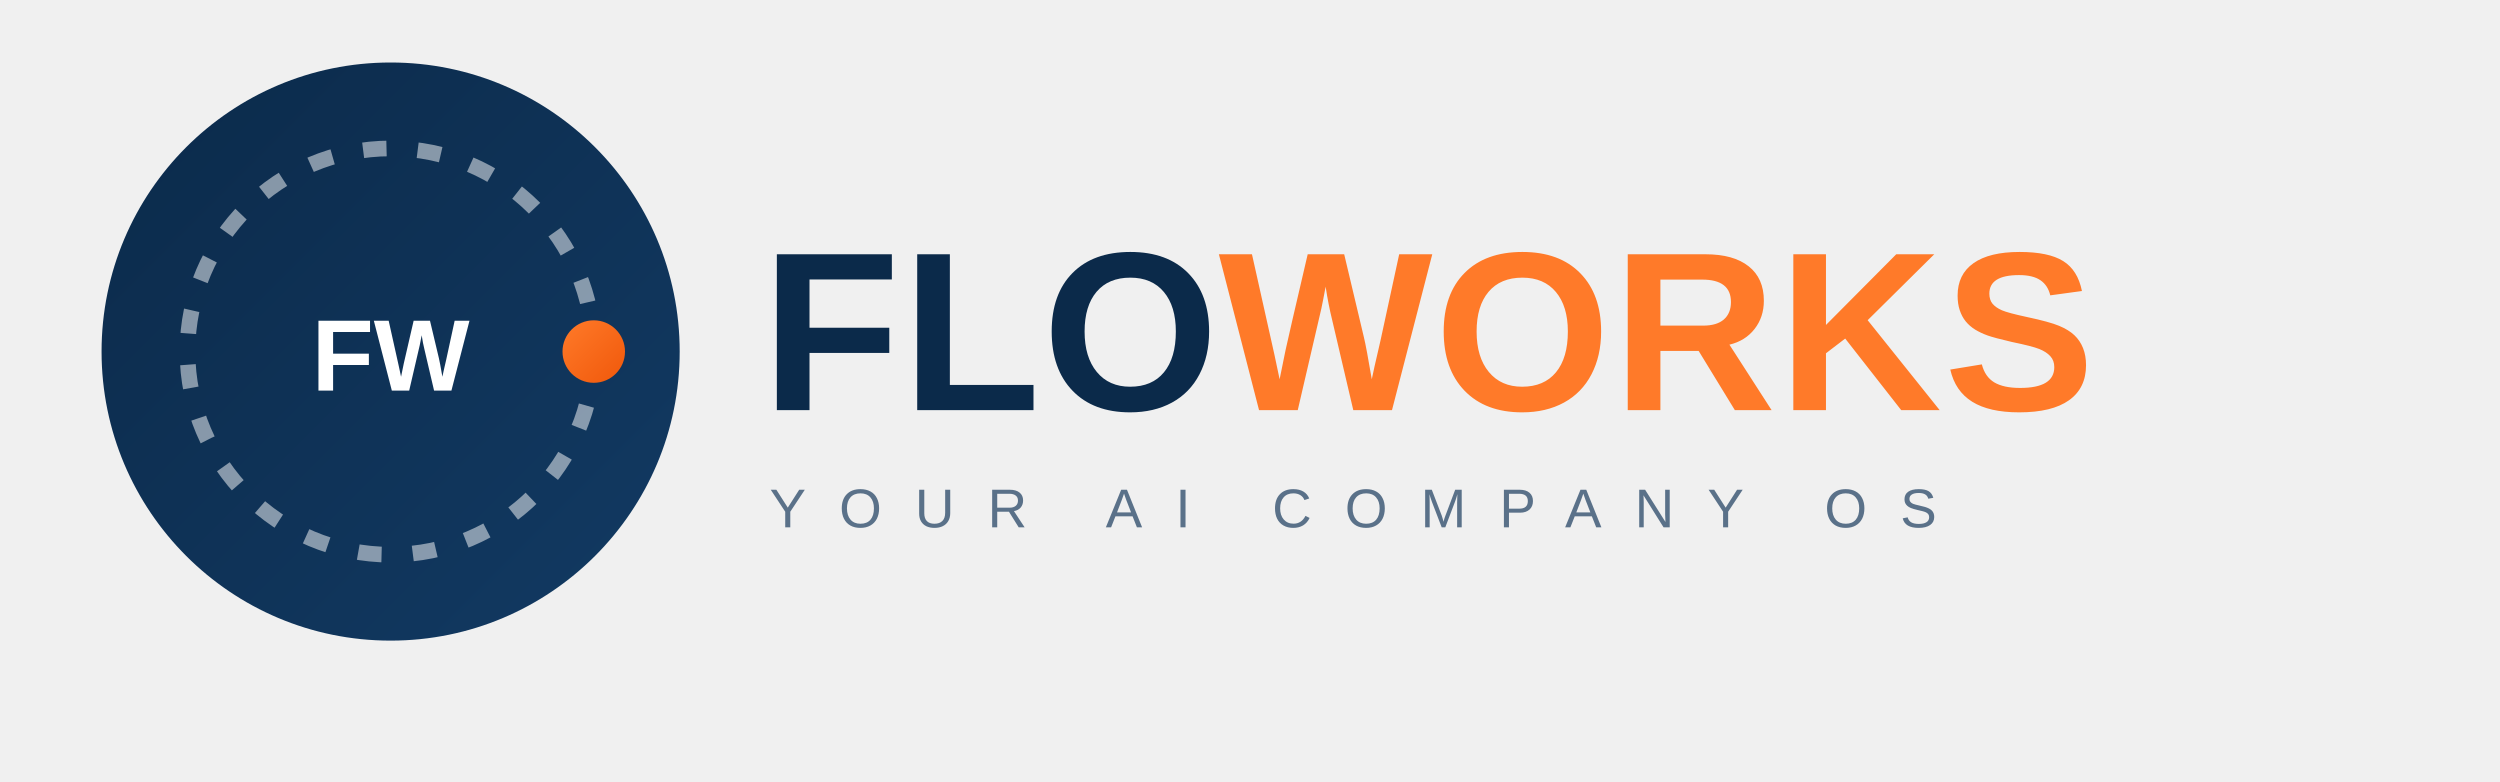
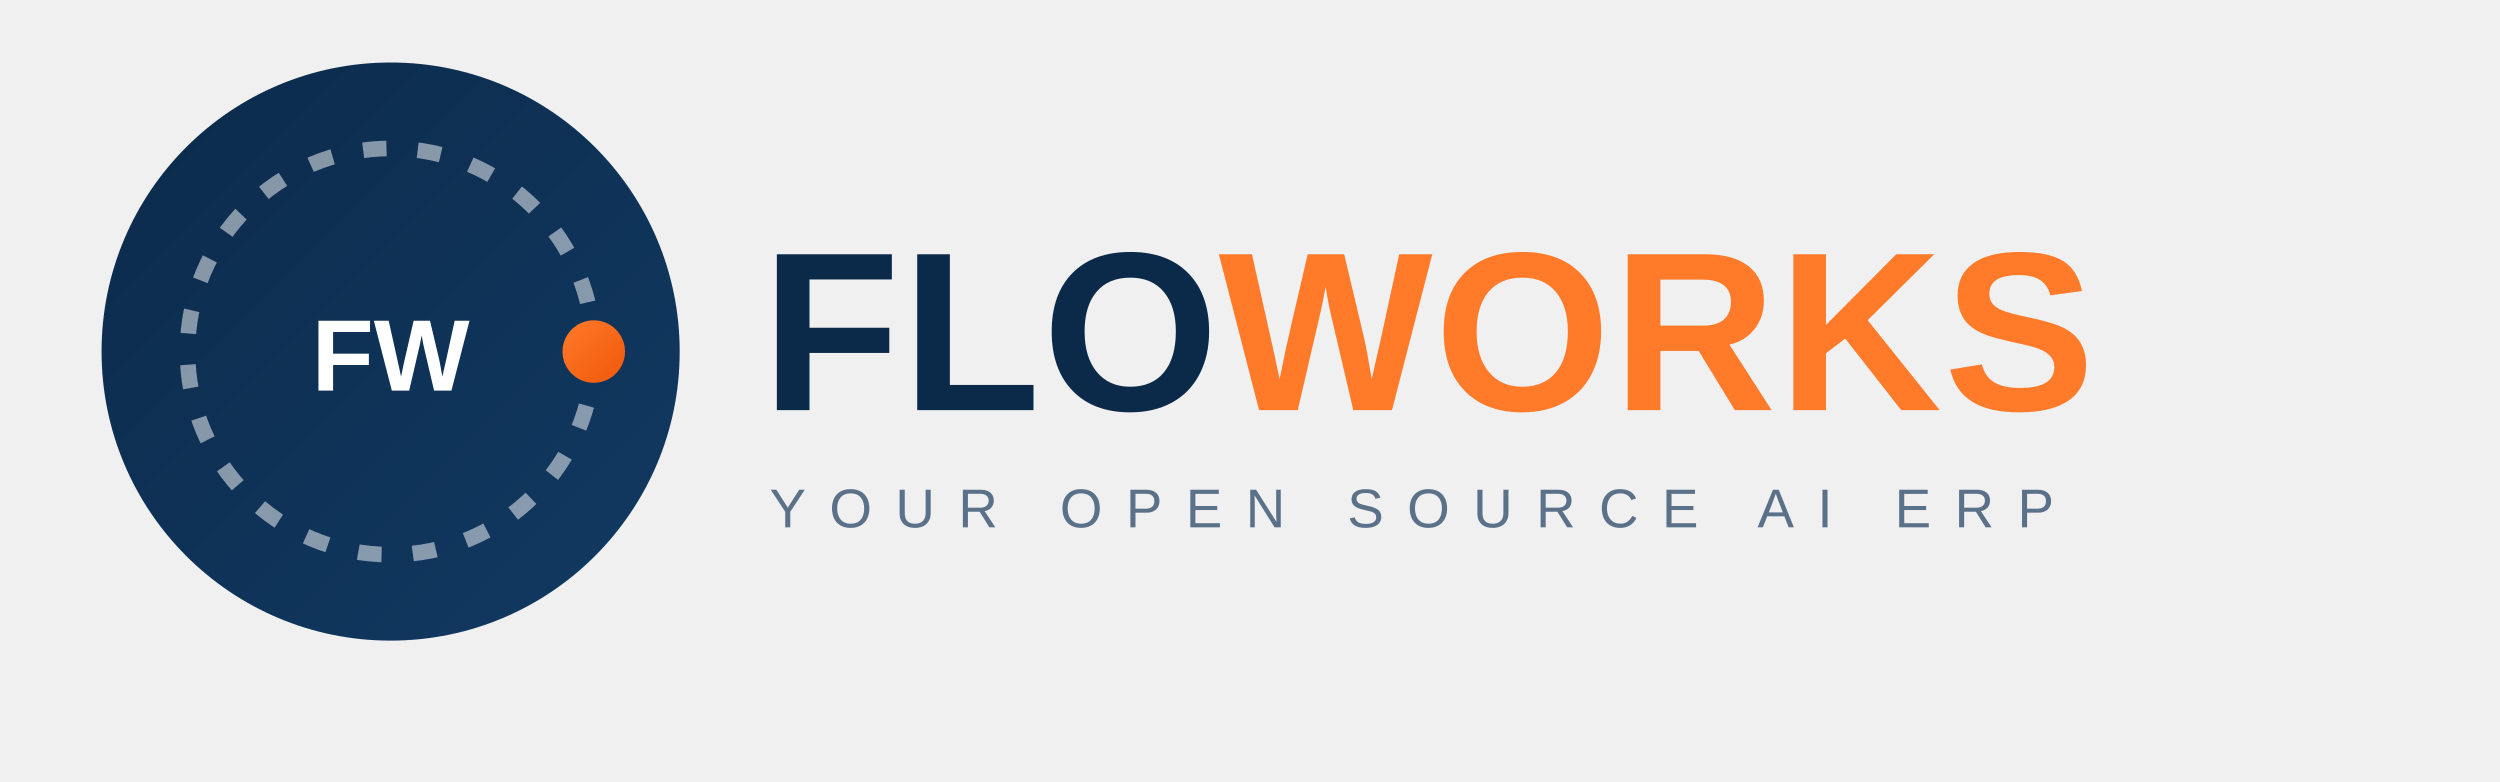
<svg xmlns="http://www.w3.org/2000/svg" viewBox="0 0 640 200">
  <defs>
    <linearGradient id="navy" x1="0%" y1="0%" x2="100%" y2="100%">
      <stop offset="0%" stop-color="#0B2A4A" />
      <stop offset="100%" stop-color="#123A63" />
    </linearGradient>
    <linearGradient id="orange" x1="0%" y1="0%" x2="100%" y2="100%">
      <stop offset="0%" stop-color="#FF7A29" />
      <stop offset="100%" stop-color="#F0580B" />
    </linearGradient>
  </defs>
  <g transform="translate(20,10)">
    <circle cx="80" cy="80" r="74" fill="url(#navy)" />
    <circle cx="80" cy="80" r="52" fill="none" stroke="#FFFFFF" stroke-width="4" opacity="0.5" stroke-dasharray="6 8" />
    <circle cx="132" cy="80" r="8" fill="url(#orange)" />
    <text x="80" y="90" text-anchor="middle" font-family="Arial, Helvetica, sans-serif" font-weight="800" font-size="26" fill="#FFFFFF">FW</text>
  </g>
  <g transform="translate(195,0)">
    <text x="0" y="105" font-family="Arial, Helvetica, sans-serif" font-weight="700" font-size="58" letter-spacing="0.5" fill="#0B2A4A">FLO<tspan fill="#FF7A29">WORKS</tspan>
    </text>
-     <text x="2" y="135" font-family="Arial, Helvetica, sans-serif" font-weight="500" font-size="14" letter-spacing="8.5" fill="#5A7189">YOUR AI COMPANY OS</text>
+     <text x="2" y="135" font-family="Arial, Helvetica, sans-serif" font-weight="500" font-size="14" letter-spacing="6" fill="#5A7189">YOUR OPEN SOURCE AI ERP</text>
  </g>
</svg>
